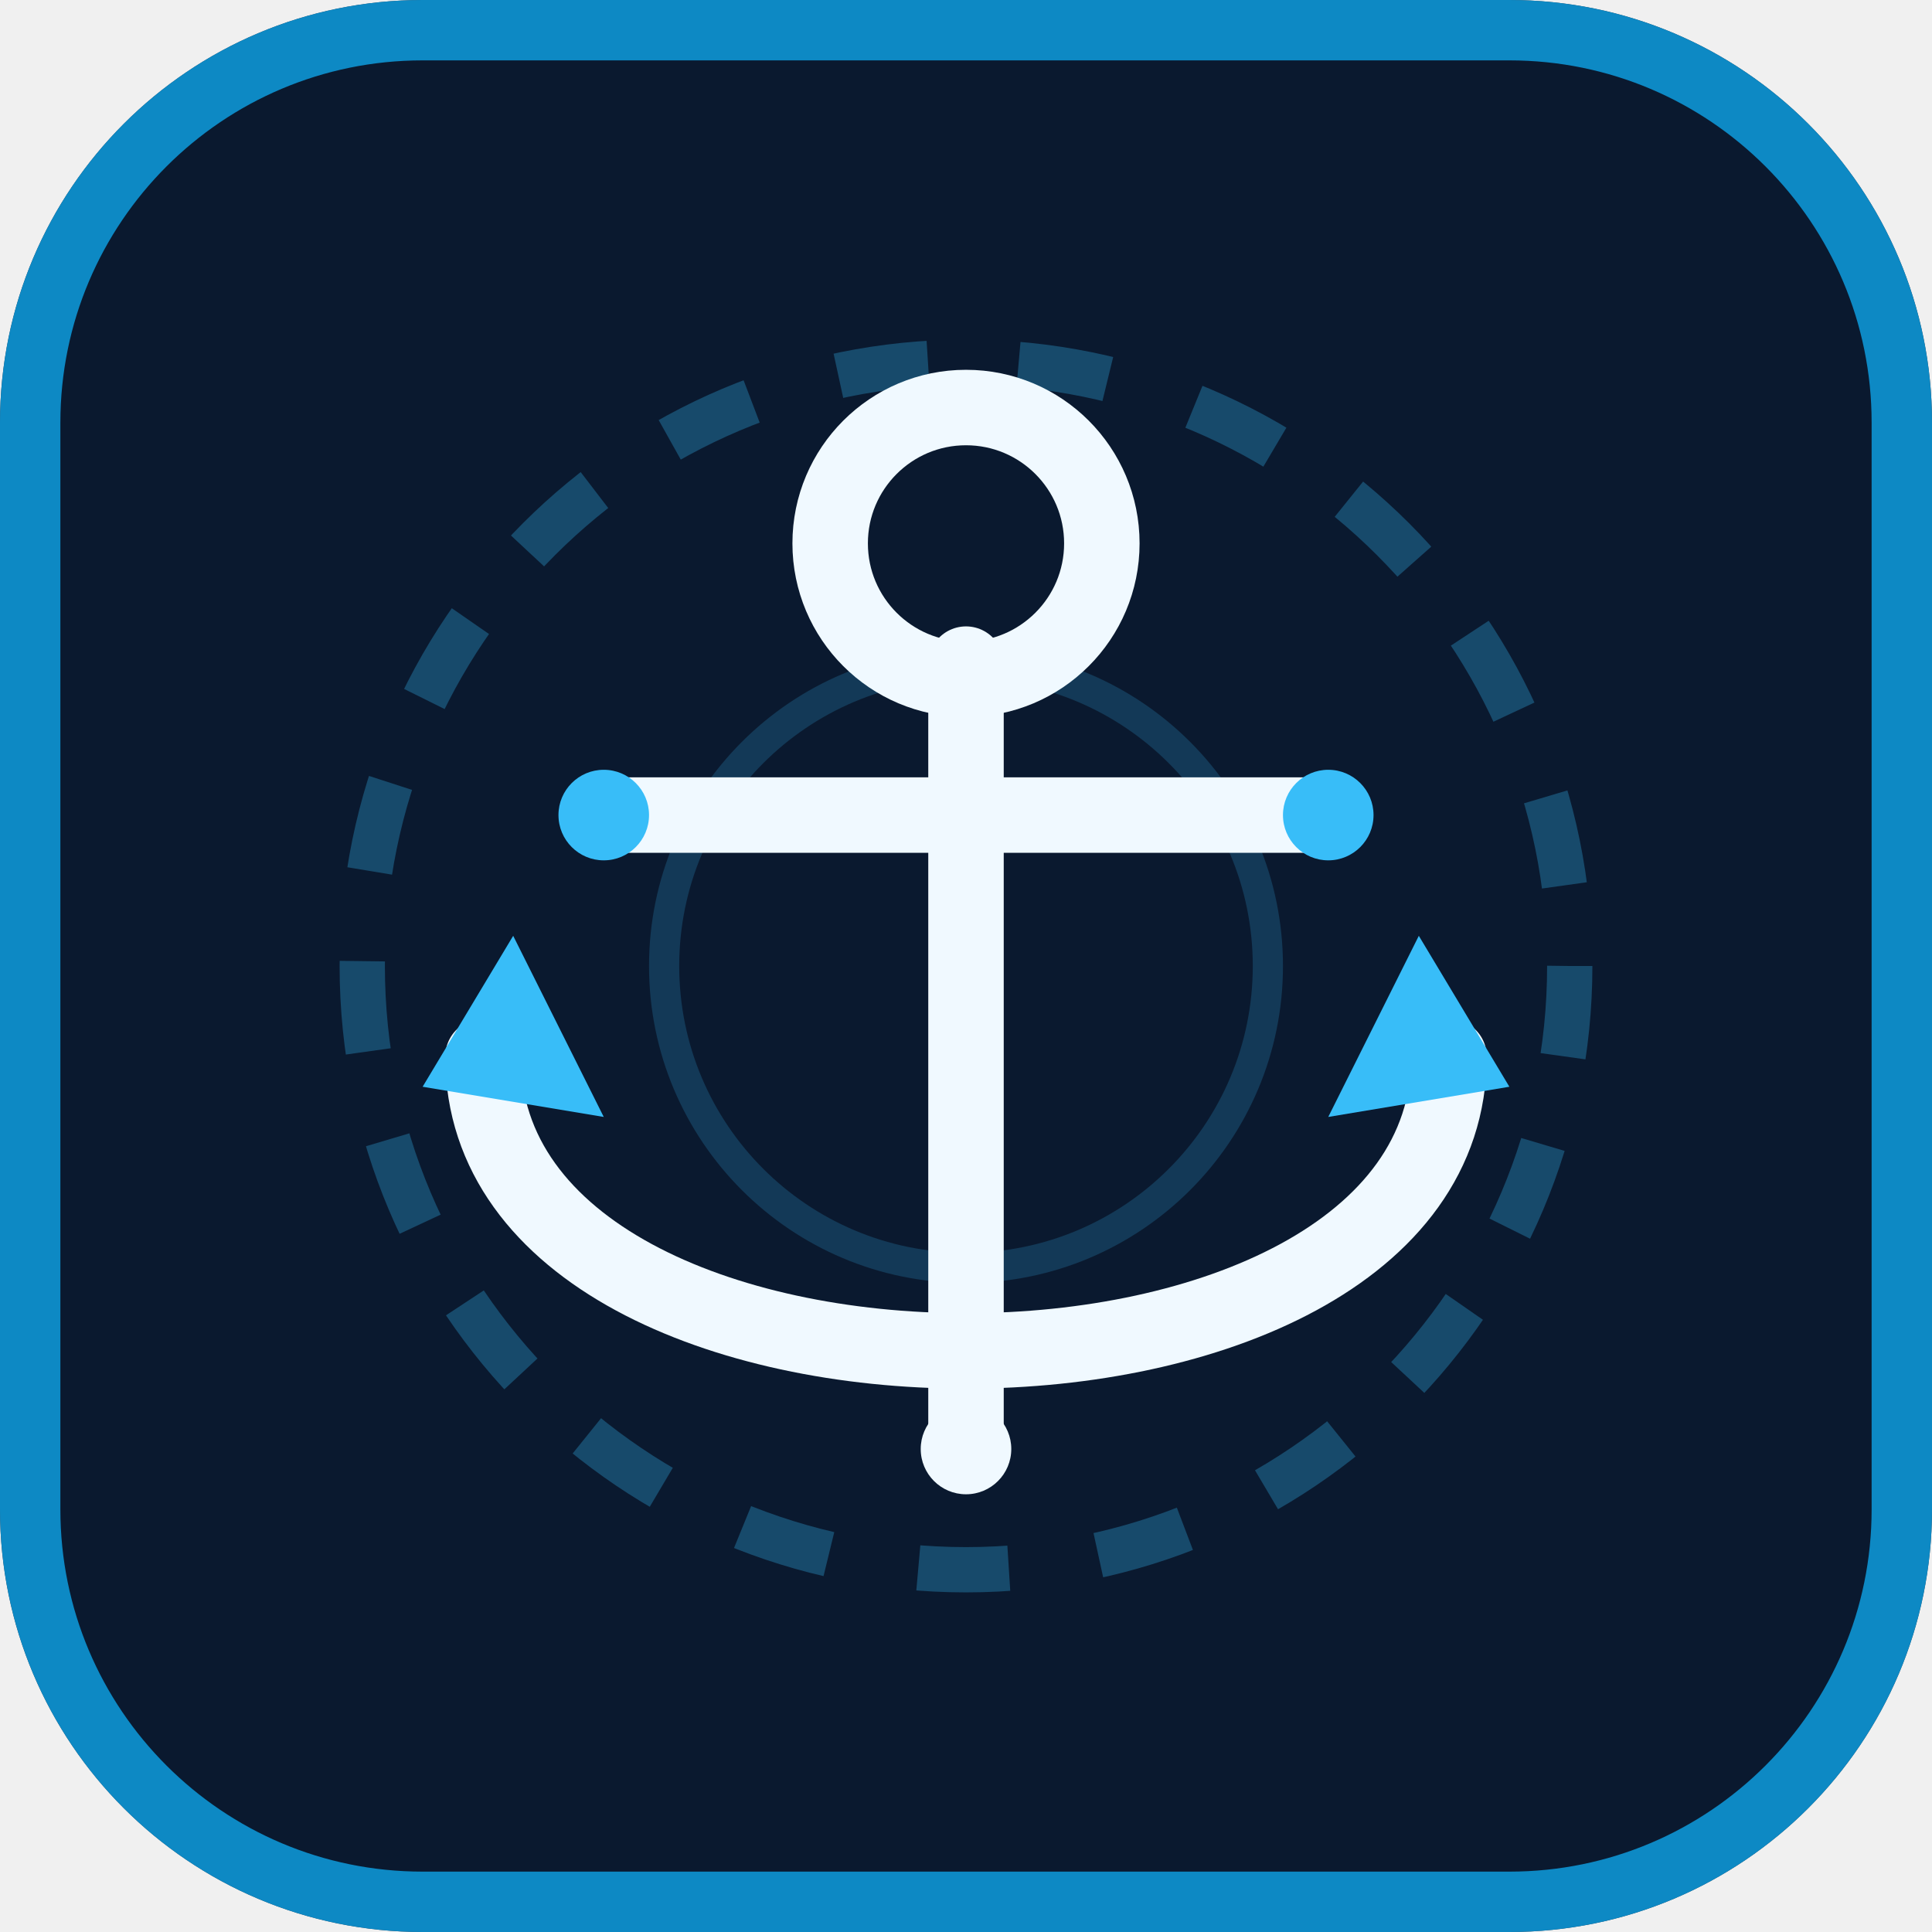
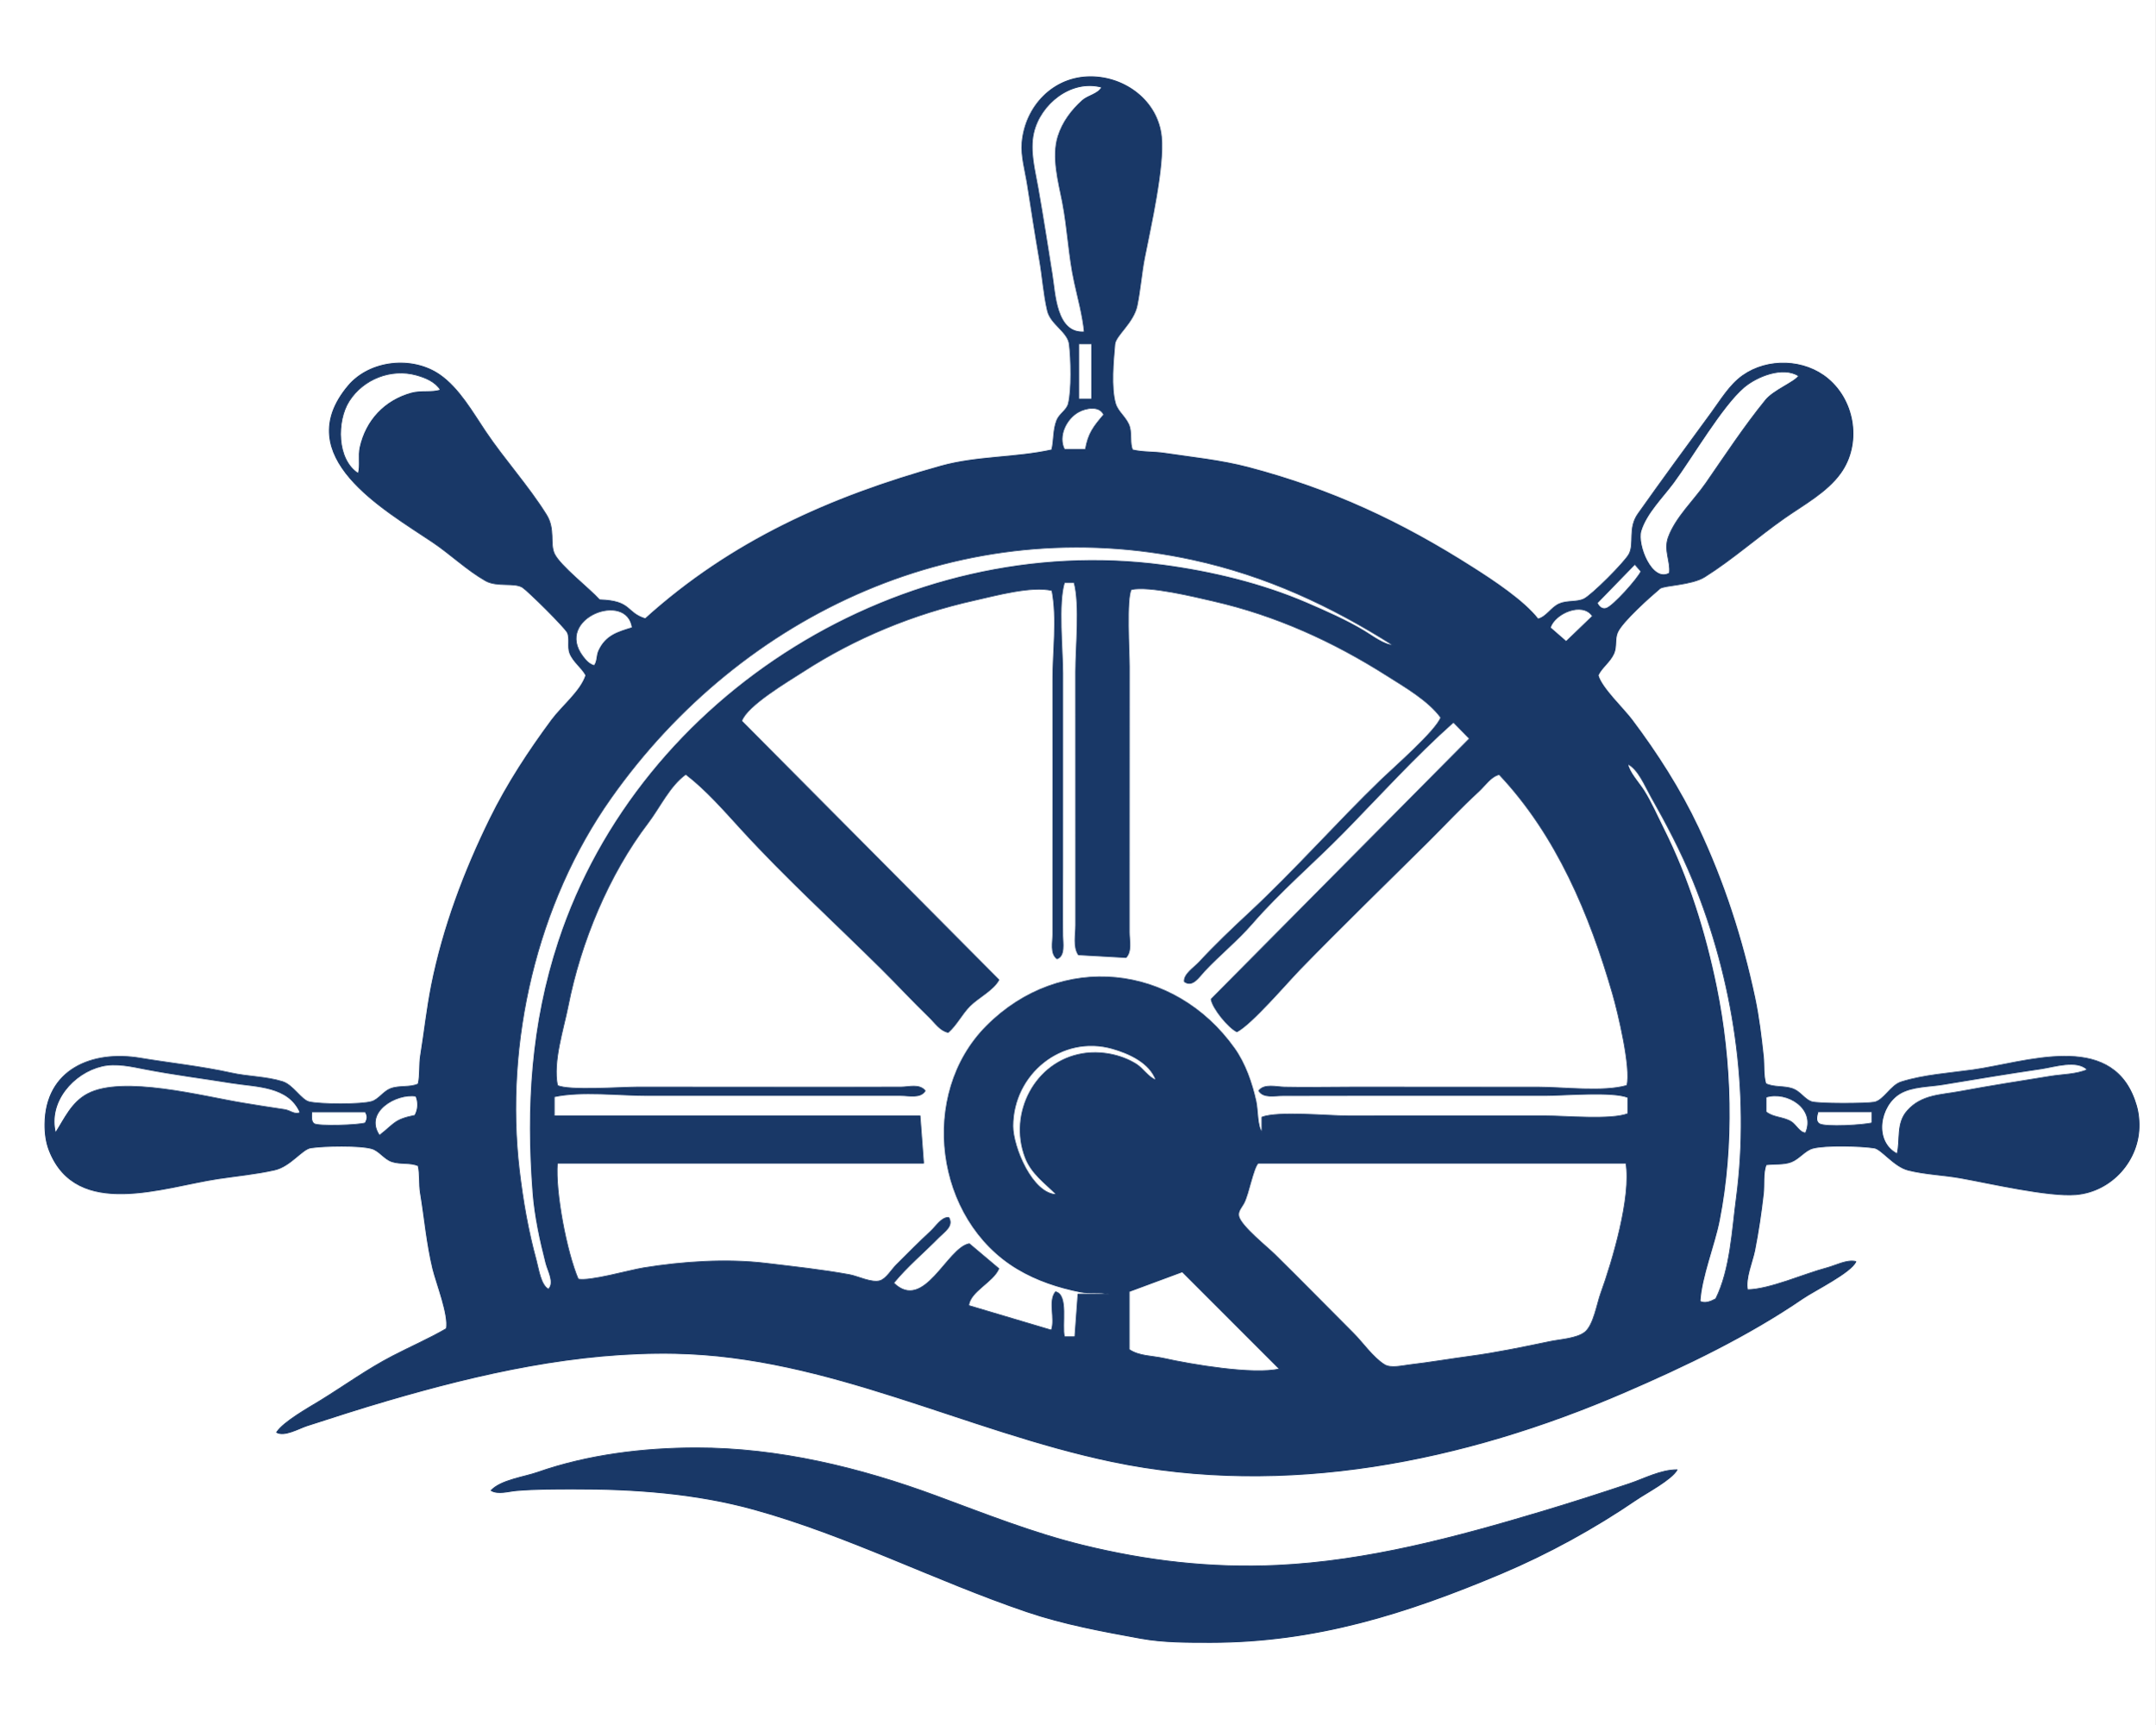
- <svg xmlns="http://www.w3.org/2000/svg" viewBox="0 0 64 64" fill="none">
-   <rect width="64" height="64" rx="14" fill="#0a192f" />
-   <rect x="1" y="1" width="62" height="62" rx="13" stroke="#0ea5e9" stroke-width="2" stroke-opacity="0.8" />
-   <circle cx="32" cy="32" r="20" stroke="#38bdf8" stroke-width="1.5" stroke-opacity="0.3" stroke-dasharray="3 3" />
-   <circle cx="32" cy="32" r="10" stroke="#38bdf8" stroke-width="1" stroke-opacity="0.2" />
-   <circle cx="32" cy="18" r="4.5" stroke="#f0f9ff" stroke-width="2.5" />
-   <line x1="20" y1="27" x2="44" y2="27" stroke="#f0f9ff" stroke-width="2.5" stroke-linecap="round" />
-   <circle cx="20" cy="27" r="1.5" fill="#38bdf8" />
-   <circle cx="44" cy="27" r="1.5" fill="#38bdf8" />
-   <line x1="32" y1="22" x2="32" y2="48" stroke="#f0f9ff" stroke-width="2.5" stroke-linecap="round" />
-   <path d="M16 35 C16 48, 48 48, 48 35" stroke="#f0f9ff" stroke-width="2.5" stroke-linecap="round" fill="none" />
-   <path d="M14 36 L17 31 L20 37 Z" fill="#38bdf8" />
-   <path d="M50 36 L47 31 L44 37 Z" fill="#38bdf8" />
-   <circle cx="32" cy="48" r="1.5" fill="#f0f9ff" />
+ <svg xmlns="http://www.w3.org/2000/svg" viewBox="0 0 606 485" width="606" height="485">
+   <path d="M0.12 0.12C202.04 0.12 403.96 0.12 605.88 0.12C605.88 161.77 605.88 323.42 605.88 485.07C403.96 485.07 202.04 485.07 0.12 485.07C0.12 323.42 0.12 161.77 0.12 0.12ZM318.42 126.5C317.66 124.52 318.19 122.29 317.66 120.21C316.98 117.53 314.33 115.94 313.63 113.44C312.34 108.82 313.05 101.57 313.46 96.79C313.68 94.28 318.71 90.81 319.73 85.87C320.63 81.47 320.94 76.96 321.8 72.54C323.51 63.82 327.4 46.85 326.56 38.46C325.55 28.38 316.35 21.61 306.71 21.58C296.16 21.55 288.27 29.94 287.41 40.12C287.09 43.93 288.33 48.13 288.92 51.88C290.03 58.89 291.09 65.93 292.31 72.94C293.15 77.72 293.45 82.65 294.56 87.38C295.45 91.18 300.26 93.24 300.7 96.79C301.21 100.87 301.43 109.68 300.42 113.57C299.94 115.39 297.89 116.38 297.18 118.18C296.08 120.96 296.44 123.65 295.76 126.5C285.57 128.77 274.77 128.23 264.61 131.06C233.43 139.76 205.65 152.13 181.45 173.99C175.86 172.26 177.76 168.95 168.58 168.67C165.61 165.38 157.54 159.16 155.88 155.75C154.49 152.87 156.17 148.81 153.61 144.72C148.5 136.54 141.84 129.27 136.46 121.26C132.85 115.88 129.04 109.14 123.62 105.38C115.96 100.07 103.99 101.25 97.88 108.53C81.33 128.28 107.79 143.13 121.63 152.42C126.7 155.83 131.24 160.26 136.52 163.27C139.78 165.12 144.71 163.65 146.98 165.18C148.59 166.27 158.87 176.43 159.55 177.87C160.32 179.51 159.53 181.86 160.22 183.64C161.18 186.12 163.54 187.64 164.75 189.87C163.34 194.35 157.96 198.63 155.16 202.42C148.72 211.11 142.63 220.38 137.83 230.15C130.53 245 124.6 260.76 121.34 277.02C120.03 283.59 119.33 290.23 118.26 296.81C117.83 299.45 118.19 302.19 117.59 304.8C115.27 305.91 112.32 305.16 109.79 306.14C107.82 306.91 106.5 309.13 104.57 309.74C101.61 310.66 90 310.58 86.92 309.84C84.68 309.31 82.42 305.07 79.38 304.14C74.75 302.72 69.71 302.77 65 301.72C56.63 299.86 47.85 298.96 39.36 297.54C25.96 295.31 12.77 300.66 12.64 316.12C12.62 318.65 12.94 321.19 13.87 323.55C21.56 343.02 46.05 333.73 61.28 331.44C66.56 330.65 71.98 330.14 77.18 328.97C81.68 327.96 84.89 323.12 87.39 322.74C91.04 322.18 101.15 321.97 104.59 322.98C106.68 323.6 108.05 325.93 110.24 326.64C112.66 327.43 115.32 326.78 117.59 327.79C118.15 330.29 117.8 332.9 118.22 335.43C119.39 342.51 120 349.72 121.7 356.74C122.72 360.91 126.26 369.76 125.51 373.61C120.69 376.42 115.34 378.73 110.29 381.36C103.22 385.03 96.8 389.69 90.09 393.82C86.88 395.79 79.69 399.79 77.78 402.76C79.96 404.03 84 401.65 86.32 400.9C93.82 398.48 101.3 396.05 108.88 393.84C135.06 386.18 162.34 380.01 189.87 380.56C232.92 381.41 271.26 402.32 312.66 410.98C361.44 421.19 411.69 410.96 456.69 391.55C473.91 384.12 491.43 375.72 506.94 365.11C510.15 362.91 520.59 357.79 521.84 354.74C519.38 354.12 516.17 355.87 513.68 356.53C507.23 358.23 497.69 362.56 491.38 362.68C490.7 359.51 492.75 354.84 493.4 351.62C494.45 346.36 495.22 341.02 495.84 335.7C496.15 333.03 495.68 330.01 496.6 327.51C498.87 327.19 501.51 327.54 503.67 326.71C505.88 325.86 507.55 323.46 509.73 322.87C513.29 321.91 523.27 322.19 527.03 322.78C529.07 323.09 532.59 328.02 536.57 329.02C541.32 330.22 546.46 330.37 551.28 331.23C559.49 332.7 575.99 336.54 583.66 335.91C593.8 335.07 601.65 326.19 601.48 316.12C601.44 313.58 601.03 311.5 600.16 309.14C593.12 289.97 569.44 298.8 554.73 300.86C548.15 301.78 540.99 302.24 534.64 304.23C531.62 305.17 529.74 309.43 527.02 309.95C524.81 310.37 511.14 310.44 509.33 309.79C507.42 309.1 506.21 306.91 504.1 306.16C501.63 305.29 498.83 305.85 496.53 304.73C495.79 302.29 496.11 299.56 495.84 297.02C495.24 291.56 494.58 285.96 493.44 280.59C489.9 263.97 484.76 248.04 477.52 232.69C472.48 222 465.95 211.8 458.84 202.36C456.42 199.16 450.29 193.4 449.36 189.87C450.45 187.59 452.7 186.18 453.79 183.74C454.63 181.85 454.01 179.66 454.82 177.82C456.16 174.76 463.98 167.81 466.75 165.47C467.86 164.52 475.61 164.54 479.35 162.19C487.18 157.27 494.27 150.93 501.86 145.62C507.17 141.91 513.7 138.38 517.52 133.07C523.41 124.92 521.68 112.98 514.05 106.55C507.43 100.97 497.07 100.63 490.04 105.61C486.34 108.24 483.85 112.48 481.21 116.08C474.3 125.52 467.34 134.97 460.62 144.48C457.74 148.55 459.69 152.8 458.09 155.82C456.92 158.03 447.63 167.35 445.41 168.42C443.34 169.42 440.65 168.81 438.43 169.81C436.15 170.83 434.91 173.45 432.47 174.07C428.42 168.89 419.9 163.28 414.31 159.72C393.93 146.72 374.49 137.64 351.04 131.45C343.33 129.42 335.25 128.62 327.39 127.44C324.42 126.99 321.34 127.22 318.42 126.5ZM309.82 24.51C308.82 26.49 305.96 26.82 304.34 28.28C301.3 31.01 298.77 34.37 297.52 38.38C295.72 44.17 297.67 51.13 298.79 56.86C300.24 64.29 300.51 71.98 302.15 79.39C303.13 83.82 304.5 88.87 304.92 93.33C296.92 93.92 296.69 82.52 295.83 77.17C294.55 69.1 293.28 61 291.87 52.95C290.98 47.9 289.48 42.48 290.62 37.38C292.45 29.24 301.17 22.15 309.82 24.51ZM303.29 96.65C304.52 96.65 305.75 96.65 306.99 96.65C306.99 101.84 306.99 107.04 306.99 112.23C305.75 112.23 304.52 112.23 303.29 112.23C303.29 107.04 303.29 101.84 303.29 96.65ZM123.89 109.66C121.36 110.5 118.42 109.79 115.7 110.54C108.16 112.63 102.94 118.24 101.26 125.78C100.71 128.23 101.4 130.84 100.75 133.17C94.58 129.25 94.58 118.37 98.16 112.76C102.12 106.54 110 103.47 117.09 105.45C119.69 106.18 122.4 107.29 123.89 109.66ZM505.79 105.7C504.66 107.45 498.74 109.71 496.47 112.51C490.45 119.91 485.13 128.02 479.71 135.84C476.36 140.67 471.2 145.47 469.15 151.06C467.8 154.73 469.86 157.92 469.44 161.15C464.52 164.01 460.24 153.16 461.41 149.28C462.91 144.31 467.56 139.79 470.6 135.67C475.87 128.52 484.21 114.16 490.38 108.9C494.01 105.81 501.36 102.84 505.79 105.7ZM310.39 116.6C307.53 119.97 306.04 121.81 305.23 126.37C303.25 126.37 301.27 126.37 299.29 126.37C297.4 122.65 299.8 117.75 303.22 115.84C305.38 114.63 309.18 113.95 310.39 116.6ZM391.79 181.45C389.24 181.4 385.98 178.89 383.7 177.51C378.64 174.45 372.83 171.9 367.41 169.56C354.77 164.12 340.62 160.72 327.01 158.91C254.22 149.22 180.11 194.94 157.1 264.72C149.44 287.95 148 311.18 149.88 335.43C150.39 342 151.88 348.83 153.52 355.21C154.12 357.54 156.04 360.66 154.22 362.53C152.01 361.37 151.44 356.84 150.78 354.44C148.48 346.04 147.02 337.63 146 328.99C141.79 293.23 150.89 253.99 171.74 224.46C208.72 172.07 271.22 143.36 335.43 157.37C355.95 161.84 374.2 170.3 391.79 181.45ZM459.7 158.64C460.28 159.31 460.86 159.99 461.45 160.66C460.66 162.57 453.55 170.57 451.63 171.08C450.36 171.42 449.63 170.51 449.07 169.57C452.62 165.93 456.16 162.29 459.7 158.64ZM302.05 163.78C303.75 170.04 302.49 181.99 302.49 188.88C302.49 206.21 302.48 223.54 302.5 240.87C302.51 247.3 302.49 253.74 302.5 260.17C302.5 262.82 301.75 266.18 303.25 268.46C307.7 268.71 312.16 268.97 316.62 269.22C318.27 267.47 317.52 264.44 317.52 262.15C317.52 256.38 317.52 250.6 317.52 244.83C317.52 225.68 317.54 206.54 317.54 187.39C317.54 183.58 316.63 168.05 318.1 165.74C323.13 164.63 335.86 167.77 341.26 169.01C358.82 173.04 374.88 180.35 390.03 189.97C395.03 193.14 401.62 196.92 405.16 201.75C403.84 205.49 391.88 215.9 388.37 219.29C375.8 231.45 364.18 244.68 351.4 256.58C346.54 261.1 341.68 265.71 337.18 270.59C335.84 272.04 332.83 273.94 333.05 276.02C335.33 277.66 337.12 274.71 338.66 273.06C342.96 268.48 347.94 264.47 352.06 259.72C359.96 250.62 369.38 242.63 377.83 234.01C387.97 223.66 397.87 212.69 408.7 203.06C410.21 204.6 411.72 206.15 413.23 207.69C389.01 232.12 364.8 256.54 340.58 280.97C341.01 283.57 345.44 288.97 347.81 290.1C352 287.89 361.6 276.63 365.46 272.64C377.3 260.43 389.59 248.57 401.67 236.55C406.38 231.86 410.92 226.98 415.83 222.49C417.63 220.83 419.17 218.33 421.58 217.76C437.78 234.93 447.06 257.26 453.48 279.46C455 284.7 458.76 300.44 457.49 305.23C450.82 307.18 439.62 305.71 432.47 305.71C414.97 305.71 397.48 305.7 379.99 305.7C373.72 305.7 367.44 305.85 361.17 305.71C358.87 305.66 355.46 304.7 353.99 306.71C355.27 308.82 358.45 308.04 360.68 308.05C367.12 308.05 373.55 308.02 379.99 308.02C398.14 308.03 416.29 308.02 434.45 308.02C439.82 308.02 453.45 306.8 457.78 308.58C457.78 310.1 457.78 311.63 457.78 313.15C453.2 315.02 440 313.79 434.45 313.79C415.96 313.79 397.48 313.8 379 313.8C373.29 313.8 359.54 312.41 354.86 314.14C354.86 315.57 354.86 316.99 354.86 318.42C353.47 316.71 353.71 312.16 353.15 309.66C352.01 304.55 350.15 299.11 347.09 294.81C330.17 271.03 298.27 267.57 277.4 288.55C258.32 307.73 262.94 342.91 286.1 356.77C291.6 360.06 297.56 362 303.81 363.27C306.48 363.81 309.43 363.17 311.93 363.91C309 363.91 306.07 363.91 303.14 363.91C302.85 367.91 302.55 371.91 302.26 375.91C301.27 375.91 300.28 375.91 299.29 375.91C298.48 372.65 300.46 364.11 296.81 363.26C294.7 365.94 296.85 370.83 295.64 374.05C287.88 371.74 280.13 369.43 272.37 367.12C272.73 363.12 279.22 360.54 280.83 356.72C278.07 354.39 275.31 352.07 272.55 349.74C266.28 350.89 259.87 369.17 251.26 360.75C255.05 356.13 259.79 352.17 263.98 347.91C265.57 346.3 268.15 344.73 266.78 342.36C264.76 342.24 263.23 344.82 261.77 346.17C258.44 349.25 255.21 352.52 252 355.72C250.73 356.99 249.21 359.58 247.5 360.13C245.2 360.89 241.19 358.87 238.88 358.45C231.07 357.02 223.23 356.19 215.36 355.24C204.3 353.91 191.91 354.75 180.96 356.53C176.89 357.19 165.86 360.39 162.57 359.69C159.33 352.11 156.06 335.21 156.7 327.05C191.03 327.05 225.35 327.05 259.68 327.05C259.35 322.63 259.02 318.21 258.69 313.79C224.41 313.79 190.13 313.79 155.84 313.79C155.84 311.98 155.84 310.17 155.84 308.37C163.4 306.72 174.05 308.02 181.95 308.02C199.44 308.02 216.94 308.02 234.43 308.02C240.7 308.02 246.97 308.03 253.24 308.02C255.58 308.02 258.79 308.89 260.14 306.71C258.46 304.72 255.65 305.69 253.24 305.7C246.97 305.71 240.7 305.71 234.43 305.71C215.95 305.71 197.46 305.7 178.98 305.7C174.73 305.7 159.85 306.79 156.73 305.23C155.41 298.38 158.39 289.6 159.73 282.83C163.26 264.94 171.15 245.89 182.19 231.4C185.52 227.03 188.31 220.91 192.84 217.7C198.51 222.01 203.75 228.06 208.56 233.31C220.99 246.89 234.72 259.38 247.77 272.32C252.33 276.84 256.68 281.54 261.3 286.01C262.96 287.62 264.34 289.8 266.61 290.28C268.98 288.22 270.46 285.11 272.7 282.86C275.06 280.5 279.35 278.38 280.85 275.52C256.74 251.26 232.64 227 208.53 202.74C209.98 198.38 221.68 191.51 225.76 188.87C240.49 179.33 256.89 172.6 274.02 168.77C279.92 167.45 290.07 164.64 295.82 166.02C297.36 173.95 296.03 183.27 296.07 191.36C296.13 208.68 296.07 226.01 296.07 243.34C296.07 249.78 296.07 256.21 296.07 262.65C296.07 264.91 295.29 268.11 297.22 269.58C299.51 268.79 298.83 265.11 298.8 263.14C298.71 256.71 298.8 250.27 298.8 243.84C298.8 225.68 298.81 207.53 298.81 189.38C298.81 182.65 297.45 169.73 299.29 163.78C300.21 163.78 301.13 163.78 302.05 163.78ZM177.8 176.5C173.67 177.76 170.34 178.71 168.37 182.99C167.71 184.44 168.05 185.95 167.1 187.19C165.62 186.74 164.75 185.76 163.81 184.51C155.79 173.75 176.31 165.98 177.8 176.5ZM447.82 173.25C445.34 175.63 442.87 178.02 440.39 180.4C438.89 179.1 437.4 177.8 435.91 176.5C437.17 172.43 445.04 169.01 447.82 173.25ZM457.72 214.81C460.66 216.21 462.59 221.01 464.17 223.8C468.56 231.56 472.64 239.28 476.04 247.57C487.42 275.42 492.23 306.91 488.26 336.92C487.06 345.92 486.58 356.96 482.47 365.22C481.01 366 479.46 366.65 478.02 365.93C478.46 358.85 482.04 350.3 483.46 343.12C487.6 322.04 486.93 298.53 482.63 277.53C479.5 262.26 474.77 246.99 467.77 233.04C466.01 229.53 464.29 225.56 462.21 222.27C460.92 220.23 457.97 217.02 457.72 214.81ZM325.09 303.74C322.9 303 321.46 300.47 319.46 299.22C315.14 296.52 309.41 295.46 304.39 296.3C291.03 298.53 283.62 313.05 288.3 325.41C290.06 330.04 293.85 332.6 297.14 335.92C290.28 335.84 284.78 322.55 284.79 316.62C284.81 302.04 298.45 290.75 312.82 294.83C317.48 296.16 323.32 298.77 325.09 303.74ZM84.41 312.84C82.73 313.57 81.7 312.26 79.94 312.01C76.06 311.44 72.19 310.82 68.31 310.18C56.99 308.32 34.52 302.34 24.63 307.59C20.09 310 18.18 314.56 15.6 318.57C13.39 309.87 20.59 301.65 28.67 299.77C32.61 298.84 36.96 299.86 40.85 300.62C48.86 302.17 57.06 303.2 65.11 304.5C72.14 305.63 81.13 305.29 84.41 312.84ZM586.95 300.77C583.92 302.14 579.88 302.11 576.59 302.65C568.14 304.03 559.66 305.32 551.27 306.9C545.76 307.94 540.38 307.78 536.34 312.32C533.16 315.9 534.45 320.49 533.47 324.47C526.72 320.98 528.49 310.77 534.39 307.39C537.78 305.46 542.59 305.56 546.34 304.93C555.57 303.39 564.79 301.87 574.07 300.5C577.67 299.96 584.02 297.85 586.95 300.77ZM116.94 308.2C117.71 309.97 117.58 311.95 116.67 313.64C110.75 314.83 111.01 315.96 106.69 319.28C102.17 312.63 111.46 307.33 116.94 308.2ZM507.72 318.58C506.01 318.51 505.1 316.33 503.68 315.43C501.47 314.05 498.53 314.29 496.6 312.65C496.6 311.26 496.6 309.87 496.6 308.48C502.52 306.64 510.73 311.74 507.72 318.58ZM102.73 312.65C103.41 313.91 103.34 314.46 102.73 315.76C101.21 316.39 89.37 316.82 88.27 315.96C87.34 315.23 87.64 313.59 87.63 312.65C92.67 312.65 97.7 312.65 102.73 312.65ZM526.42 312.62C526.42 313.67 526.42 314.71 526.42 315.75C524.35 316.36 513.16 317.05 511.56 315.99C510.4 315.21 510.93 313.68 511.19 312.62C516.27 312.62 521.34 312.62 526.42 312.62ZM353.75 327.05C388.24 327.05 422.73 327.05 457.22 327.05C458.81 336.44 453.42 354.64 450.13 363.71C449.08 366.59 448.13 372.64 445.66 374.6C443.37 376.4 438.74 376.64 435.93 377.22C428.43 378.78 420.8 380.39 413.21 381.4C407.58 382.16 401.98 383.12 396.33 383.79C394.38 384.02 391.07 384.84 389.33 383.76C386.04 381.73 383.21 377.54 380.47 374.81C373.13 367.48 365.87 360.05 358.46 352.76C356.18 350.52 349.1 344.89 348.34 342.09C347.93 340.58 349.18 339.44 349.81 338.19C351.16 335.5 352.34 328.61 353.75 327.05ZM332.46 357.6C341.57 366.72 350.68 375.83 359.79 384.94C352.55 386.71 334.85 383.68 327.26 381.98C324.02 381.25 320.3 381.39 317.51 379.49C317.51 374.04 317.51 368.59 317.51 363.14C322.49 361.3 327.47 359.45 332.46 357.6ZM471.58 413.3C466.95 413.3 462.46 415.76 458.11 417.22C450 419.93 441.84 422.55 433.66 425C409.53 432.23 384.5 438.96 359.19 440.16C340.49 441.04 322.49 438.93 304.4 434.48C290.39 431.04 276.8 425.63 263.32 420.65C241.78 412.68 218.93 407.14 195.81 407.14C180.95 407.14 165.24 409.08 151.26 413.98C147.37 415.35 140.91 416.14 138.09 419.1C140.03 420.29 143.04 419.3 145.26 419.12C150.54 418.68 155.85 418.69 161.15 418.68C178.19 418.63 195.6 419.88 212.07 424.45C238.49 431.78 262.84 444.41 288.75 453.21C299.12 456.73 310.01 458.72 320.75 460.68C327.08 461.84 333.96 461.82 340.38 461.82C369.9 461.81 395.54 453.69 422.32 442.39C435.37 436.88 448.39 429.72 460.09 421.73C463.05 419.71 469.95 416.13 471.58 413.3Z" fill="#ffffff" fill-rule="evenodd" stroke="#ffffff" stroke-width="0.25" stroke-linejoin="round" />
+   <path d="M318.42 126.5C321.34 127.22 324.42 126.99 327.39 127.44C335.25 128.62 343.33 129.42 351.04 131.45C374.49 137.64 393.93 146.72 414.31 159.72C419.9 163.28 428.42 168.89 432.47 174.07C434.91 173.45 436.15 170.83 438.43 169.81C440.65 168.81 443.34 169.42 445.41 168.42C447.63 167.35 456.92 158.03 458.09 155.82C459.69 152.8 457.74 148.55 460.62 144.48C467.34 134.97 474.3 125.52 481.21 116.08C483.85 112.48 486.34 108.24 490.04 105.61C497.07 100.63 507.43 100.97 514.05 106.55C521.68 112.98 523.41 124.92 517.52 133.07C513.7 138.38 507.17 141.91 501.86 145.62C494.27 150.93 487.18 157.27 479.35 162.19C475.61 164.54 467.86 164.52 466.75 165.47C463.98 167.81 456.16 174.76 454.82 177.82C454.01 179.66 454.63 181.85 453.79 183.74C452.7 186.18 450.45 187.59 449.36 189.87C450.29 193.4 456.42 199.16 458.84 202.36C465.95 211.8 472.48 222 477.52 232.69C484.76 248.04 489.9 263.97 493.44 280.59C494.58 285.96 495.24 291.56 495.84 297.02C496.11 299.56 495.79 302.29 496.53 304.73C498.83 305.85 501.63 305.29 504.1 306.16C506.21 306.91 507.42 309.1 509.33 309.79C511.14 310.44 524.81 310.37 527.02 309.95C529.74 309.43 531.62 305.17 534.64 304.23C540.99 302.24 548.15 301.78 554.73 300.86C569.44 298.8 593.12 289.97 600.16 309.14C601.03 311.5 601.44 313.58 601.48 316.12C601.65 326.19 593.8 335.07 583.66 335.91C575.99 336.54 559.49 332.7 551.28 331.23C546.46 330.37 541.32 330.22 536.57 329.02C532.59 328.02 529.07 323.09 527.03 322.78C523.27 322.19 513.29 321.91 509.73 322.87C507.55 323.46 505.88 325.86 503.67 326.71C501.51 327.54 498.87 327.19 496.6 327.51C495.68 330.01 496.15 333.03 495.84 335.7C495.22 341.02 494.45 346.36 493.4 351.62C492.75 354.84 490.7 359.51 491.38 362.68C497.69 362.56 507.23 358.23 513.68 356.53C516.17 355.87 519.38 354.12 521.84 354.74C520.59 357.79 510.15 362.91 506.94 365.11C491.43 375.72 473.91 384.12 456.69 391.55C411.69 410.96 361.44 421.19 312.66 410.98C271.26 402.32 232.92 381.41 189.87 380.56C162.34 380.01 135.06 386.18 108.88 393.84C101.3 396.05 93.82 398.48 86.32 400.9C84 401.65 79.96 404.03 77.78 402.76C79.69 399.79 86.88 395.79 90.09 393.82C96.8 389.69 103.22 385.03 110.29 381.36C115.34 378.73 120.69 376.42 125.51 373.61C126.26 369.76 122.72 360.91 121.7 356.74C120 349.72 119.39 342.51 118.22 335.43C117.8 332.9 118.15 330.29 117.59 327.79C115.32 326.78 112.66 327.43 110.24 326.64C108.05 325.93 106.68 323.6 104.59 322.98C101.15 321.97 91.04 322.18 87.39 322.74C84.89 323.12 81.68 327.96 77.18 328.97C71.98 330.14 66.56 330.65 61.28 331.44C46.05 333.73 21.56 343.02 13.87 323.55C12.94 321.19 12.62 318.65 12.64 316.12C12.77 300.66 25.96 295.31 39.36 297.54C47.85 298.96 56.63 299.86 65 301.72C69.71 302.77 74.75 302.72 79.38 304.14C82.42 305.07 84.68 309.31 86.92 309.84C90 310.58 101.61 310.66 104.57 309.74C106.5 309.13 107.82 306.91 109.79 306.14C112.32 305.16 115.27 305.91 117.59 304.8C118.19 302.19 117.83 299.45 118.26 296.81C119.33 290.23 120.03 283.59 121.34 277.02C124.6 260.76 130.53 245 137.83 230.15C142.63 220.38 148.72 211.11 155.16 202.42C157.96 198.63 163.34 194.35 164.75 189.87C163.54 187.64 161.18 186.12 160.22 183.64C159.53 181.86 160.32 179.51 159.55 177.87C158.87 176.43 148.59 166.27 146.98 165.18C144.71 163.65 139.78 165.12 136.52 163.27C131.24 160.26 126.7 155.83 121.63 152.42C107.79 143.13 81.33 128.28 97.88 108.53C103.99 101.25 115.96 100.07 123.62 105.38C129.04 109.14 132.85 115.88 136.46 121.26C141.84 129.27 148.5 136.54 153.61 144.72C156.17 148.81 154.49 152.87 155.88 155.75C157.54 159.16 165.61 165.38 168.58 168.67C177.76 168.95 175.86 172.26 181.45 173.99C205.65 152.13 233.43 139.76 264.61 131.06C274.77 128.23 285.57 128.77 295.76 126.5C296.44 123.65 296.08 120.96 297.18 118.18C297.89 116.38 299.94 115.39 300.42 113.57C301.43 109.68 301.21 100.87 300.7 96.79C300.26 93.24 295.45 91.18 294.56 87.38C293.45 82.65 293.15 77.72 292.31 72.94C291.09 65.93 290.03 58.89 288.92 51.88C288.33 48.13 287.09 43.93 287.41 40.12C288.27 29.94 296.16 21.55 306.71 21.58C316.35 21.61 325.55 28.38 326.56 38.46C327.4 46.85 323.51 63.82 321.8 72.54C320.94 76.96 320.63 81.47 319.73 85.87C318.71 90.81 313.68 94.28 313.46 96.79C313.05 101.57 312.34 108.82 313.63 113.44C314.33 115.94 316.98 117.53 317.66 120.21C318.19 122.29 317.66 124.52 318.42 126.5ZM309.82 24.51C301.17 22.15 292.45 29.24 290.62 37.38C289.48 42.48 290.98 47.9 291.87 52.95C293.28 61 294.55 69.1 295.83 77.17C296.69 82.52 296.92 93.92 304.92 93.33C304.5 88.87 303.13 83.82 302.15 79.39C300.51 71.98 300.24 64.29 298.79 56.86C297.67 51.13 295.72 44.17 297.52 38.38C298.77 34.37 301.3 31.01 304.34 28.28C305.96 26.82 308.82 26.49 309.82 24.51ZM303.29 96.65C303.29 101.84 303.29 107.04 303.29 112.23C304.52 112.23 305.75 112.23 306.99 112.23C306.99 107.04 306.99 101.84 306.99 96.65C305.75 96.65 304.52 96.65 303.29 96.65ZM123.89 109.66C122.4 107.29 119.69 106.18 117.09 105.45C110 103.47 102.12 106.54 98.16 112.76C94.58 118.37 94.58 129.25 100.75 133.17C101.4 130.84 100.71 128.23 101.26 125.78C102.94 118.24 108.16 112.63 115.7 110.54C118.42 109.79 121.36 110.5 123.89 109.66ZM505.79 105.7C501.36 102.84 494.01 105.81 490.38 108.9C484.21 114.16 475.87 128.52 470.6 135.67C467.56 139.79 462.91 144.31 461.41 149.28C460.24 153.16 464.52 164.01 469.44 161.15C469.86 157.92 467.8 154.73 469.15 151.06C471.2 145.47 476.36 140.67 479.71 135.84C485.13 128.02 490.45 119.91 496.47 112.51C498.74 109.71 504.66 107.45 505.79 105.7ZM310.39 116.6C309.18 113.95 305.38 114.63 303.22 115.84C299.8 117.75 297.4 122.65 299.29 126.37C301.27 126.37 303.25 126.37 305.23 126.37C306.04 121.81 307.53 119.97 310.39 116.6ZM391.79 181.45C374.2 170.3 355.95 161.84 335.43 157.37C271.22 143.36 208.72 172.07 171.74 224.46C150.89 253.99 141.79 293.23 146 328.99C147.02 337.63 148.48 346.04 150.78 354.44C151.44 356.84 152.01 361.37 154.22 362.53C156.04 360.66 154.12 357.54 153.52 355.21C151.88 348.83 150.39 342 149.88 335.43C148 311.18 149.44 287.95 157.1 264.72C180.11 194.94 254.22 149.22 327.01 158.91C340.62 160.72 354.77 164.12 367.41 169.56C372.83 171.9 378.64 174.45 383.7 177.51C385.98 178.89 389.24 181.4 391.79 181.45ZM459.7 158.64C456.16 162.29 452.62 165.93 449.07 169.57C449.63 170.51 450.36 171.42 451.63 171.08C453.55 170.57 460.66 162.57 461.45 160.66C460.86 159.99 460.28 159.31 459.7 158.64ZM302.05 163.78C301.13 163.78 300.21 163.78 299.29 163.78C297.45 169.73 298.81 182.65 298.81 189.38C298.81 207.53 298.8 225.68 298.8 243.84C298.8 250.27 298.71 256.71 298.8 263.14C298.83 265.11 299.51 268.79 297.22 269.58C295.29 268.11 296.07 264.91 296.07 262.65C296.07 256.21 296.07 249.78 296.07 243.34C296.07 226.01 296.13 208.68 296.07 191.36C296.03 183.27 297.36 173.95 295.82 166.02C290.07 164.64 279.92 167.45 274.02 168.77C256.89 172.6 240.49 179.33 225.76 188.87C221.68 191.51 209.98 198.38 208.53 202.74C232.64 227 256.74 251.26 280.85 275.52C279.35 278.38 275.06 280.5 272.7 282.86C270.46 285.11 268.98 288.22 266.61 290.28C264.34 289.8 262.96 287.62 261.3 286.01C256.68 281.54 252.33 276.84 247.77 272.32C234.72 259.38 220.99 246.89 208.56 233.31C203.75 228.06 198.51 222.01 192.84 217.7C188.31 220.91 185.52 227.03 182.19 231.4C171.15 245.89 163.26 264.94 159.73 282.83C158.39 289.6 155.41 298.38 156.73 305.23C159.85 306.79 174.73 305.7 178.98 305.7C197.46 305.7 215.95 305.71 234.43 305.71C240.7 305.71 246.97 305.71 253.24 305.7C255.65 305.69 258.46 304.72 260.14 306.71C258.79 308.89 255.58 308.02 253.24 308.02C246.97 308.03 240.7 308.02 234.43 308.02C216.94 308.02 199.44 308.02 181.95 308.02C174.05 308.02 163.4 306.72 155.84 308.37C155.84 310.17 155.84 311.98 155.84 313.79C190.13 313.79 224.41 313.79 258.69 313.79C259.02 318.21 259.35 322.63 259.68 327.05C225.35 327.05 191.03 327.05 156.7 327.05C156.06 335.21 159.33 352.11 162.57 359.69C165.86 360.39 176.89 357.19 180.96 356.53C191.91 354.75 204.3 353.91 215.36 355.24C223.23 356.19 231.07 357.02 238.88 358.45C241.19 358.87 245.2 360.89 247.5 360.13C249.21 359.58 250.73 356.99 252 355.72C255.21 352.52 258.44 349.25 261.77 346.17C263.23 344.82 264.76 342.24 266.78 342.36C268.15 344.73 265.57 346.3 263.98 347.91C259.79 352.17 255.05 356.13 251.26 360.75C259.87 369.17 266.28 350.89 272.55 349.74C275.31 352.07 278.07 354.39 280.83 356.72C279.22 360.54 272.73 363.12 272.37 367.12C280.13 369.43 287.88 371.74 295.64 374.05C296.85 370.83 294.7 365.94 296.81 363.26C300.46 364.11 298.48 372.65 299.29 375.91C300.28 375.91 301.27 375.91 302.26 375.91C302.55 371.91 302.85 367.91 303.14 363.91C306.07 363.91 309 363.91 311.93 363.91C309.43 363.17 306.48 363.81 303.81 363.27C297.56 362 291.6 360.06 286.1 356.77C262.94 342.91 258.32 307.73 277.4 288.55C298.27 267.57 330.17 271.03 347.09 294.81C350.15 299.11 352.01 304.55 353.15 309.66C353.71 312.16 353.47 316.71 354.86 318.42C354.86 316.99 354.86 315.57 354.86 314.14C359.54 312.41 373.29 313.8 379 313.8C397.48 313.8 415.96 313.79 434.45 313.79C440 313.79 453.2 315.02 457.78 313.15C457.78 311.63 457.78 310.1 457.78 308.58C453.45 306.8 439.82 308.02 434.45 308.02C416.29 308.02 398.14 308.03 379.99 308.02C373.55 308.02 367.12 308.05 360.68 308.05C358.45 308.04 355.27 308.82 353.99 306.71C355.46 304.7 358.87 305.66 361.17 305.71C367.44 305.85 373.72 305.7 379.99 305.7C397.48 305.7 414.97 305.71 432.47 305.71C439.62 305.71 450.82 307.18 457.49 305.23C458.76 300.44 455 284.7 453.48 279.46C447.06 257.26 437.78 234.93 421.58 217.76C419.17 218.33 417.63 220.83 415.83 222.49C410.92 226.98 406.38 231.86 401.67 236.55C389.59 248.57 377.3 260.43 365.46 272.64C361.6 276.63 352 287.89 347.81 290.1C345.44 288.97 341.01 283.57 340.58 280.97C364.8 256.54 389.01 232.12 413.23 207.69C411.72 206.15 410.21 204.6 408.7 203.06C397.87 212.69 387.97 223.66 377.83 234.01C369.38 242.63 359.96 250.62 352.06 259.72C347.94 264.47 342.96 268.48 338.66 273.06C337.12 274.71 335.33 277.66 333.05 276.02C332.83 273.94 335.84 272.04 337.18 270.59C341.68 265.71 346.54 261.1 351.4 256.58C364.18 244.68 375.8 231.45 388.37 219.29C391.88 215.9 403.84 205.49 405.16 201.75C401.62 196.92 395.03 193.14 390.03 189.97C374.88 180.35 358.82 173.04 341.26 169.01C335.86 167.77 323.13 164.63 318.1 165.74C316.63 168.05 317.54 183.58 317.54 187.39C317.54 206.54 317.52 225.68 317.52 244.83C317.52 250.6 317.52 256.38 317.52 262.15C317.52 264.44 318.27 267.47 316.62 269.22C312.16 268.97 307.7 268.71 303.25 268.46C301.75 266.18 302.5 262.82 302.5 260.17C302.49 253.74 302.51 247.3 302.5 240.87C302.48 223.54 302.49 206.21 302.49 188.88C302.49 181.99 303.75 170.04 302.05 163.78ZM177.8 176.5C176.31 165.98 155.79 173.75 163.81 184.51C164.75 185.76 165.62 186.74 167.1 187.19C168.05 185.95 167.71 184.44 168.37 182.99C170.34 178.71 173.67 177.76 177.8 176.5ZM447.82 173.25C445.04 169.01 437.17 172.43 435.91 176.5C437.4 177.8 438.89 179.1 440.39 180.4C442.87 178.02 445.34 175.63 447.82 173.25ZM457.72 214.81C457.97 217.02 460.92 220.23 462.21 222.27C464.29 225.56 466.01 229.53 467.77 233.04C474.77 246.99 479.5 262.26 482.63 277.53C486.93 298.53 487.6 322.04 483.46 343.12C482.04 350.3 478.46 358.85 478.02 365.93C479.46 366.65 481.01 366 482.47 365.22C486.58 356.96 487.06 345.92 488.26 336.92C492.23 306.91 487.42 275.42 476.04 247.57C472.64 239.28 468.56 231.56 464.17 223.8C462.59 221.01 460.66 216.21 457.72 214.81ZM325.09 303.74C323.32 298.77 317.48 296.16 312.82 294.83C298.45 290.75 284.81 302.04 284.79 316.62C284.78 322.55 290.28 335.84 297.14 335.92C293.85 332.6 290.06 330.04 288.3 325.41C283.62 313.05 291.03 298.53 304.39 296.3C309.41 295.46 315.14 296.52 319.46 299.22C321.46 300.47 322.9 303 325.09 303.74ZM84.41 312.84C81.13 305.29 72.14 305.63 65.11 304.5C57.06 303.2 48.86 302.17 40.85 300.62C36.96 299.86 32.61 298.84 28.67 299.77C20.59 301.65 13.39 309.87 15.6 318.57C18.18 314.56 20.09 310 24.63 307.59C34.52 302.34 56.99 308.32 68.31 310.18C72.19 310.82 76.06 311.44 79.94 312.01C81.7 312.26 82.73 313.57 84.41 312.84ZM586.95 300.77C584.02 297.85 577.67 299.96 574.07 300.5C564.79 301.87 555.57 303.39 546.34 304.93C542.59 305.56 537.78 305.46 534.39 307.39C528.49 310.77 526.72 320.98 533.47 324.47C534.45 320.49 533.16 315.9 536.34 312.32C540.38 307.78 545.76 307.94 551.27 306.9C559.66 305.32 568.14 304.03 576.59 302.65C579.88 302.11 583.92 302.14 586.95 300.77ZM116.94 308.2C111.46 307.33 102.17 312.63 106.69 319.28C111.01 315.96 110.75 314.83 116.67 313.64C117.58 311.95 117.71 309.97 116.94 308.2ZM507.72 318.58C510.73 311.74 502.52 306.64 496.6 308.48C496.6 309.87 496.6 311.26 496.6 312.65C498.53 314.29 501.47 314.05 503.68 315.43C505.1 316.33 506.01 318.51 507.72 318.58ZM102.73 312.65C97.7 312.65 92.67 312.65 87.63 312.65C87.64 313.59 87.34 315.23 88.27 315.96C89.37 316.82 101.21 316.39 102.73 315.76C103.34 314.46 103.41 313.91 102.73 312.65ZM526.42 312.62C521.34 312.62 516.27 312.62 511.19 312.62C510.93 313.68 510.4 315.21 511.56 315.99C513.16 317.05 524.35 316.36 526.42 315.75C526.42 314.71 526.42 313.67 526.42 312.62ZM353.75 327.05C352.34 328.61 351.16 335.5 349.81 338.19C349.18 339.44 347.93 340.58 348.34 342.09C349.1 344.89 356.18 350.52 358.46 352.76C365.87 360.05 373.13 367.48 380.47 374.81C383.21 377.54 386.04 381.73 389.33 383.76C391.07 384.84 394.38 384.02 396.33 383.79C401.98 383.12 407.58 382.16 413.21 381.4C420.8 380.39 428.43 378.78 435.93 377.22C438.74 376.64 443.37 376.4 445.66 374.6C448.13 372.64 449.08 366.59 450.13 363.71C453.42 354.64 458.81 336.44 457.22 327.05C422.73 327.05 388.24 327.05 353.75 327.05ZM332.46 357.6C327.47 359.45 322.49 361.3 317.51 363.14C317.51 368.59 317.51 374.04 317.51 379.49C320.3 381.39 324.02 381.25 327.26 381.98C334.85 383.68 352.55 386.71 359.79 384.94C350.68 375.83 341.57 366.72 332.46 357.6ZM471.58 413.3C469.95 416.13 463.05 419.71 460.09 421.73C448.39 429.72 435.37 436.88 422.32 442.39C395.54 453.69 369.9 461.81 340.38 461.82C333.96 461.82 327.08 461.84 320.75 460.68C310.01 458.72 299.12 456.73 288.75 453.21C262.84 444.41 238.49 431.78 212.07 424.45C195.6 419.88 178.19 418.63 161.15 418.68C155.85 418.69 150.54 418.68 145.26 419.12C143.04 419.3 140.03 420.29 138.09 419.1C140.91 416.14 147.37 415.35 151.26 413.98C165.24 409.08 180.95 407.14 195.81 407.14C218.93 407.14 241.78 412.68 263.32 420.65C276.8 425.63 290.39 431.04 304.4 434.48C322.49 438.93 340.49 441.04 359.19 440.16C384.5 438.96 409.53 432.23 433.66 425C441.84 422.55 450 419.93 458.11 417.22C462.46 415.76 466.95 413.3 471.58 413.3Z" fill="#193867" fill-rule="evenodd" stroke="#193867" stroke-width="0.25" stroke-linejoin="round" />
</svg>
